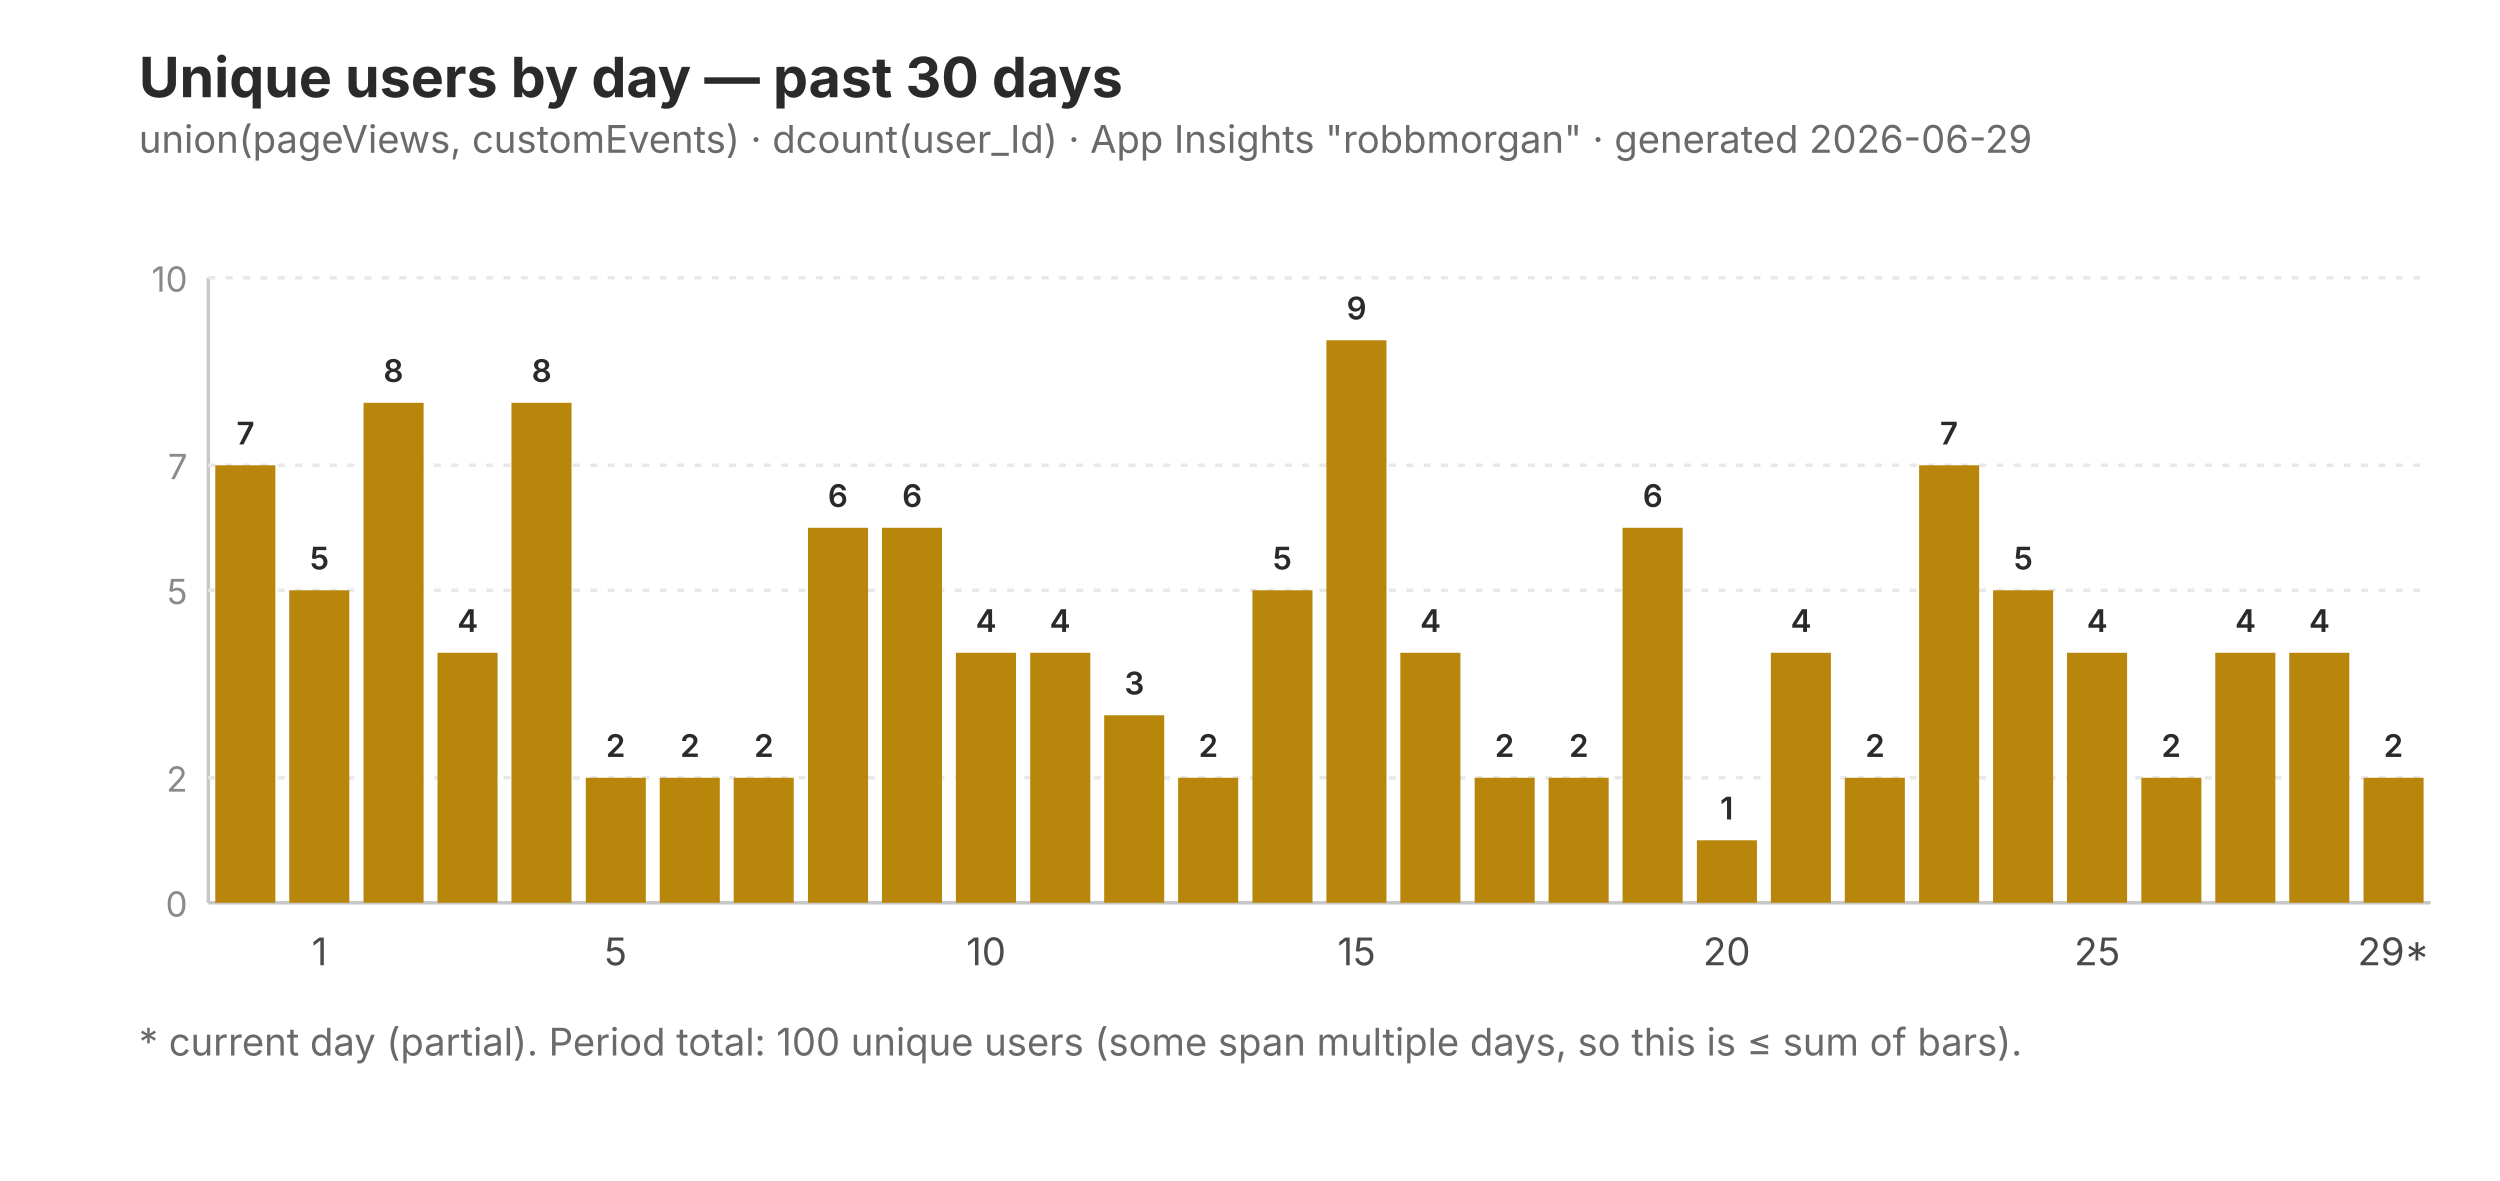
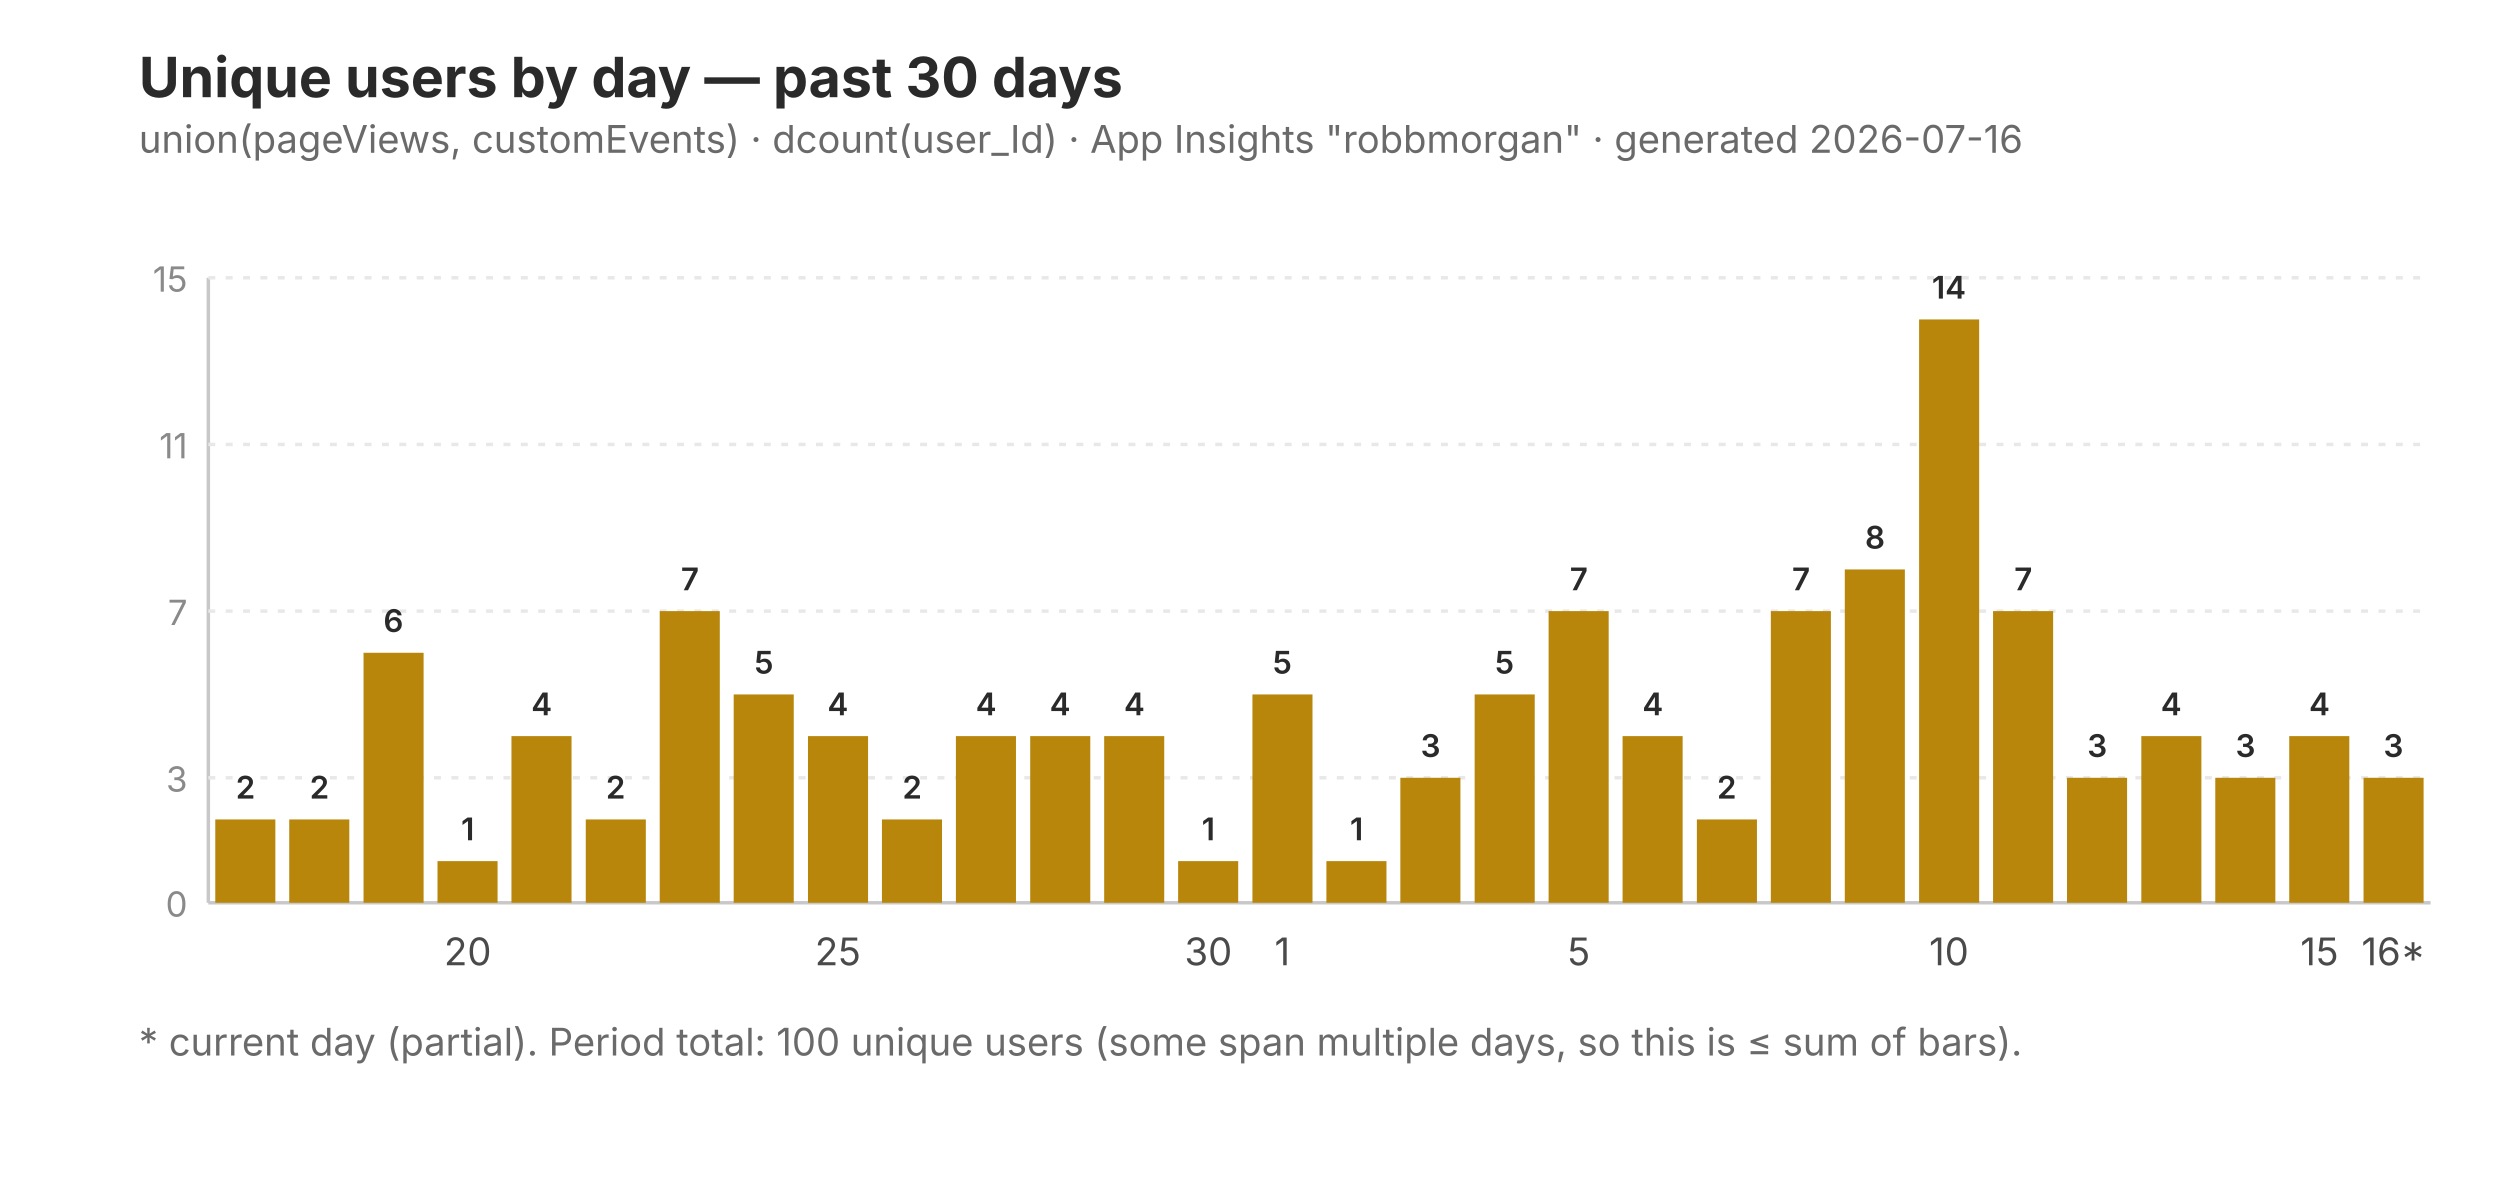
<svg xmlns="http://www.w3.org/2000/svg" viewBox="0 0 720 340" width="720" height="340" font-family="-apple-system, BlinkMacSystemFont, system-ui, sans-serif">
  <style>
    .title { font-size: 16px; font-weight: 700; fill: #2a2a2a; }
    .subtitle { font-size: 11px; fill: #6a6a6a; }
    .axis { stroke: #c8c8c8; stroke-width: 1; }
    .gridline { stroke: #e8e8e8; stroke-width: 1; stroke-dasharray: 2,3; }
    .bar { fill: #b8860b; }
    .bar-zero { fill: #e8d8b8; }
    .day-label { font-size: 11px; fill: #4a4a4a; text-anchor: middle; }
    .value-label { font-size: 11px; font-weight: 600; fill: #2a2a2a; text-anchor: middle; }
    .value-label-small { font-size: 9px; font-weight: 600; fill: #2a2a2a; text-anchor: middle; }
    .axis-label { font-size: 10px; fill: #8a8a8a; text-anchor: end; }
    .footer { font-size: 11px; fill: #6a6a6a; }
  </style>
  <text x="40" y="28" class="title">Unique users by day — past 30 days</text>
-   <text x="40" y="44" class="subtitle">union(pageViews, customEvents) · dcount(user_Id) · App Insights "robbmorgan" · generated 2026-06-29</text>
+   <text x="40" y="44" class="subtitle">union(pageViews, customEvents) · dcount(user_Id) · App Insights "robbmorgan" · generated 2026-07-16</text>
  <line x1="60" y1="260" x2="700" y2="260" class="axis" />
  <line x1="60" y1="80" x2="60" y2="260" class="axis" />
  <text x="54" y="264.0" class="axis-label">0</text>
  <line x1="60" y1="224.0" x2="700" y2="224.0" class="gridline" />
-   <text x="54" y="228.0" class="axis-label">2</text>
-   <line x1="60" y1="170.0" x2="700" y2="170.0" class="gridline" />
-   <text x="54" y="174.0" class="axis-label">5</text>
-   <line x1="60" y1="134.0" x2="700" y2="134.0" class="gridline" />
-   <text x="54" y="138.0" class="axis-label">7</text>
+   <text x="54" y="228.0" class="axis-label">3</text>
+   <line x1="60" y1="176.0" x2="700" y2="176.0" class="gridline" />
+   <text x="54" y="180.0" class="axis-label">7</text>
+   <line x1="60" y1="128.0" x2="700" y2="128.0" class="gridline" />
+   <text x="54" y="132.0" class="axis-label">11</text>
  <line x1="60" y1="80.0" x2="700" y2="80.0" class="gridline" />
-   <text x="54" y="84.0" class="axis-label">10</text>
-   <rect x="62.0" y="134.0" width="17.3" height="126.0" class="bar" />
-   <text x="70.7" y="128.0" class="value-label-small">7</text>
-   <rect x="83.3" y="170.0" width="17.3" height="90.0" class="bar" />
-   <text x="92.0" y="164.0" class="value-label-small">5</text>
-   <text x="92.0" y="278" class="day-label">1</text>
-   <rect x="104.7" y="116.0" width="17.3" height="144.0" class="bar" />
-   <text x="113.3" y="110.0" class="value-label-small">8</text>
-   <rect x="126.0" y="188.0" width="17.3" height="72.0" class="bar" />
-   <text x="134.7" y="182.0" class="value-label-small">4</text>
-   <rect x="147.3" y="116.0" width="17.3" height="144.0" class="bar" />
-   <text x="156.0" y="110.0" class="value-label-small">8</text>
-   <rect x="168.7" y="224.0" width="17.3" height="36.0" class="bar" />
-   <text x="177.3" y="218.0" class="value-label-small">2</text>
-   <text x="177.3" y="278" class="day-label">5</text>
-   <rect x="190.0" y="224.0" width="17.3" height="36.0" class="bar" />
-   <text x="198.7" y="218.0" class="value-label-small">2</text>
-   <rect x="211.3" y="224.0" width="17.3" height="36.0" class="bar" />
-   <text x="220.0" y="218.0" class="value-label-small">2</text>
-   <rect x="232.7" y="152.0" width="17.3" height="108.0" class="bar" />
-   <text x="241.3" y="146.0" class="value-label-small">6</text>
-   <rect x="254.0" y="152.0" width="17.3" height="108.0" class="bar" />
-   <text x="262.7" y="146.0" class="value-label-small">6</text>
-   <rect x="275.3" y="188.0" width="17.3" height="72.0" class="bar" />
-   <text x="284.0" y="182.0" class="value-label-small">4</text>
-   <text x="284.0" y="278" class="day-label">10</text>
-   <rect x="296.7" y="188.0" width="17.3" height="72.0" class="bar" />
-   <text x="305.3" y="182.0" class="value-label-small">4</text>
-   <rect x="318.0" y="206.0" width="17.3" height="54.0" class="bar" />
-   <text x="326.7" y="200.0" class="value-label-small">3</text>
-   <rect x="339.3" y="224.0" width="17.3" height="36.0" class="bar" />
-   <text x="348.0" y="218.0" class="value-label-small">2</text>
-   <rect x="360.7" y="170.0" width="17.3" height="90.0" class="bar" />
-   <text x="369.3" y="164.0" class="value-label-small">5</text>
-   <rect x="382.0" y="98.0" width="17.3" height="162.0" class="bar" />
-   <text x="390.7" y="92.0" class="value-label-small">9</text>
-   <text x="390.7" y="278" class="day-label">15</text>
-   <rect x="403.3" y="188.0" width="17.3" height="72.0" class="bar" />
-   <text x="412.0" y="182.0" class="value-label-small">4</text>
-   <rect x="424.7" y="224.0" width="17.3" height="36.0" class="bar" />
-   <text x="433.3" y="218.0" class="value-label-small">2</text>
-   <rect x="446.0" y="224.0" width="17.3" height="36.0" class="bar" />
-   <text x="454.7" y="218.0" class="value-label-small">2</text>
-   <rect x="467.3" y="152.0" width="17.3" height="108.0" class="bar" />
-   <text x="476.0" y="146.0" class="value-label-small">6</text>
-   <rect x="488.7" y="242.0" width="17.3" height="18.0" class="bar" />
-   <text x="497.3" y="236.0" class="value-label-small">1</text>
-   <text x="497.3" y="278" class="day-label">20</text>
-   <rect x="510.0" y="188.0" width="17.3" height="72.0" class="bar" />
-   <text x="518.7" y="182.0" class="value-label-small">4</text>
-   <rect x="531.3" y="224.0" width="17.3" height="36.0" class="bar" />
-   <text x="540.0" y="218.0" class="value-label-small">2</text>
-   <rect x="552.7" y="134.0" width="17.3" height="126.0" class="bar" />
-   <text x="561.3" y="128.0" class="value-label-small">7</text>
-   <rect x="574.0" y="170.0" width="17.3" height="90.0" class="bar" />
-   <text x="582.7" y="164.0" class="value-label-small">5</text>
-   <rect x="595.3" y="188.0" width="17.3" height="72.0" class="bar" />
-   <text x="604.0" y="182.0" class="value-label-small">4</text>
-   <text x="604.0" y="278" class="day-label">25</text>
-   <rect x="616.7" y="224.0" width="17.3" height="36.0" class="bar" />
-   <text x="625.3" y="218.0" class="value-label-small">2</text>
-   <rect x="638.0" y="188.0" width="17.3" height="72.0" class="bar" />
-   <text x="646.7" y="182.0" class="value-label-small">4</text>
-   <rect x="659.3" y="188.0" width="17.3" height="72.0" class="bar" />
-   <text x="668.0" y="182.0" class="value-label-small">4</text>
+   <text x="54" y="84.0" class="axis-label">15</text>
+   <rect x="62.0" y="236.0" width="17.3" height="24.0" class="bar" />
+   <text x="70.7" y="230.0" class="value-label-small">2</text>
+   <rect x="83.3" y="236.0" width="17.3" height="24.0" class="bar" />
+   <text x="92.0" y="230.0" class="value-label-small">2</text>
+   <rect x="104.7" y="188.0" width="17.3" height="72.0" class="bar" />
+   <text x="113.3" y="182.0" class="value-label-small">6</text>
+   <rect x="126.0" y="248.0" width="17.3" height="12.0" class="bar" />
+   <text x="134.7" y="242.0" class="value-label-small">1</text>
+   <text x="134.7" y="278" class="day-label">20</text>
+   <rect x="147.3" y="212.0" width="17.3" height="48.0" class="bar" />
+   <text x="156.0" y="206.0" class="value-label-small">4</text>
+   <rect x="168.7" y="236.0" width="17.3" height="24.0" class="bar" />
+   <text x="177.3" y="230.0" class="value-label-small">2</text>
+   <rect x="190.0" y="176.0" width="17.3" height="84.0" class="bar" />
+   <text x="198.7" y="170.0" class="value-label-small">7</text>
+   <rect x="211.3" y="200.0" width="17.3" height="60.0" class="bar" />
+   <text x="220.0" y="194.0" class="value-label-small">5</text>
+   <rect x="232.7" y="212.0" width="17.3" height="48.0" class="bar" />
+   <text x="241.3" y="206.0" class="value-label-small">4</text>
+   <text x="241.3" y="278" class="day-label">25</text>
+   <rect x="254.0" y="236.0" width="17.3" height="24.0" class="bar" />
+   <text x="262.7" y="230.0" class="value-label-small">2</text>
+   <rect x="275.3" y="212.0" width="17.3" height="48.0" class="bar" />
+   <text x="284.0" y="206.0" class="value-label-small">4</text>
+   <rect x="296.7" y="212.0" width="17.3" height="48.0" class="bar" />
+   <text x="305.3" y="206.0" class="value-label-small">4</text>
+   <rect x="318.0" y="212.0" width="17.3" height="48.0" class="bar" />
+   <text x="326.7" y="206.0" class="value-label-small">4</text>
+   <rect x="339.3" y="248.0" width="17.3" height="12.0" class="bar" />
+   <text x="348.0" y="242.0" class="value-label-small">1</text>
+   <text x="348.0" y="278" class="day-label">30</text>
+   <rect x="360.7" y="200.0" width="17.3" height="60.0" class="bar" />
+   <text x="369.3" y="194.0" class="value-label-small">5</text>
+   <text x="369.3" y="278" class="day-label">1</text>
+   <rect x="382.0" y="248.0" width="17.3" height="12.0" class="bar" />
+   <text x="390.7" y="242.0" class="value-label-small">1</text>
+   <rect x="403.3" y="224.0" width="17.3" height="36.0" class="bar" />
+   <text x="412.0" y="218.0" class="value-label-small">3</text>
+   <rect x="424.7" y="200.0" width="17.3" height="60.0" class="bar" />
+   <text x="433.3" y="194.0" class="value-label-small">5</text>
+   <rect x="446.0" y="176.0" width="17.3" height="84.0" class="bar" />
+   <text x="454.7" y="170.0" class="value-label-small">7</text>
+   <text x="454.7" y="278" class="day-label">5</text>
+   <rect x="467.3" y="212.0" width="17.3" height="48.0" class="bar" />
+   <text x="476.0" y="206.0" class="value-label-small">4</text>
+   <rect x="488.7" y="236.0" width="17.3" height="24.0" class="bar" />
+   <text x="497.3" y="230.0" class="value-label-small">2</text>
+   <rect x="510.0" y="176.0" width="17.3" height="84.0" class="bar" />
+   <text x="518.7" y="170.0" class="value-label-small">7</text>
+   <rect x="531.3" y="164.0" width="17.3" height="96.0" class="bar" />
+   <text x="540.0" y="158.0" class="value-label-small">8</text>
+   <rect x="552.7" y="92.0" width="17.3" height="168.0" class="bar" />
+   <text x="561.3" y="86.0" class="value-label-small">14</text>
+   <text x="561.3" y="278" class="day-label">10</text>
+   <rect x="574.0" y="176.0" width="17.3" height="84.0" class="bar" />
+   <text x="582.7" y="170.0" class="value-label-small">7</text>
+   <rect x="595.3" y="224.0" width="17.3" height="36.0" class="bar" />
+   <text x="604.0" y="218.0" class="value-label-small">3</text>
+   <rect x="616.7" y="212.0" width="17.3" height="48.0" class="bar" />
+   <text x="625.3" y="206.0" class="value-label-small">4</text>
+   <rect x="638.0" y="224.0" width="17.3" height="36.0" class="bar" />
+   <text x="646.7" y="218.0" class="value-label-small">3</text>
+   <rect x="659.3" y="212.0" width="17.3" height="48.0" class="bar" />
+   <text x="668.0" y="206.0" class="value-label-small">4</text>
+   <text x="668.0" y="278" class="day-label">15</text>
  <rect x="680.7" y="224.0" width="17.3" height="36.0" class="bar" />
-   <text x="689.3" y="218.0" class="value-label-small">2</text>
-   <text x="689.3" y="278" class="day-label">29*</text>
+   <text x="689.3" y="218.0" class="value-label-small">3</text>
+   <text x="689.3" y="278" class="day-label">16*</text>
  <text x="40" y="304" class="footer">* current day (partial). Period total: 100 unique users (some span multiple days, so this is ≤ sum of bars).</text>
</svg>
